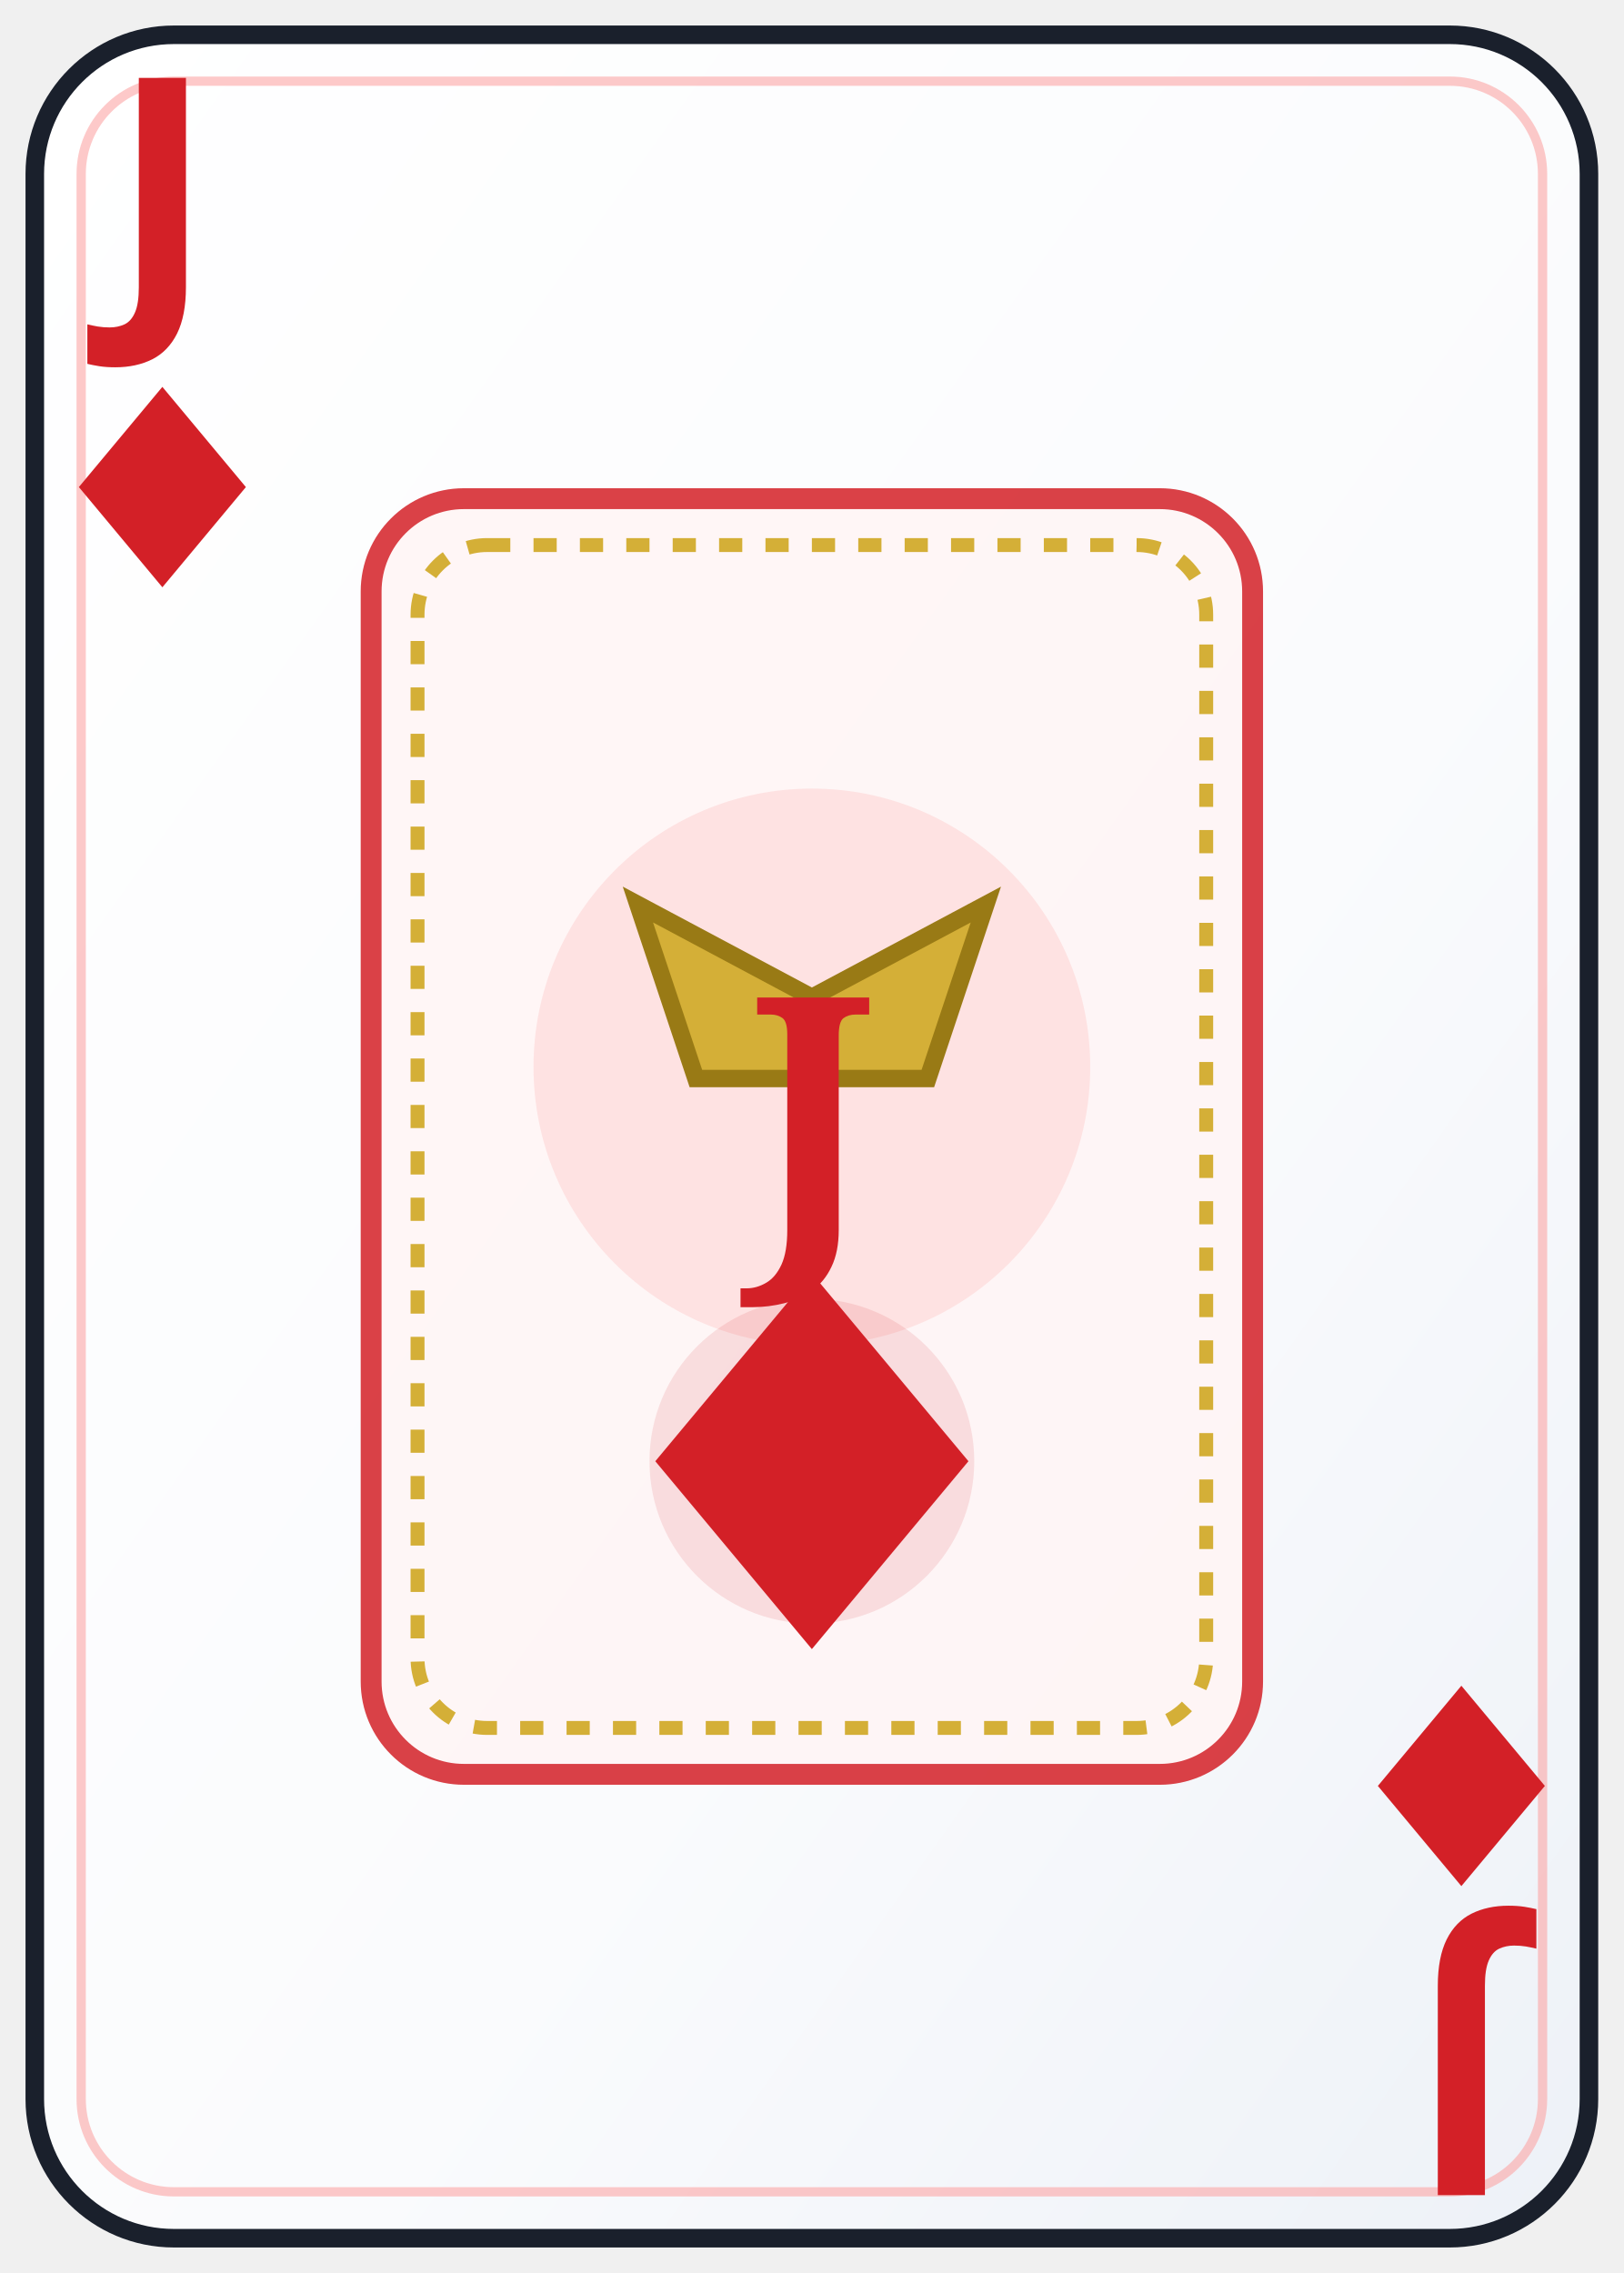
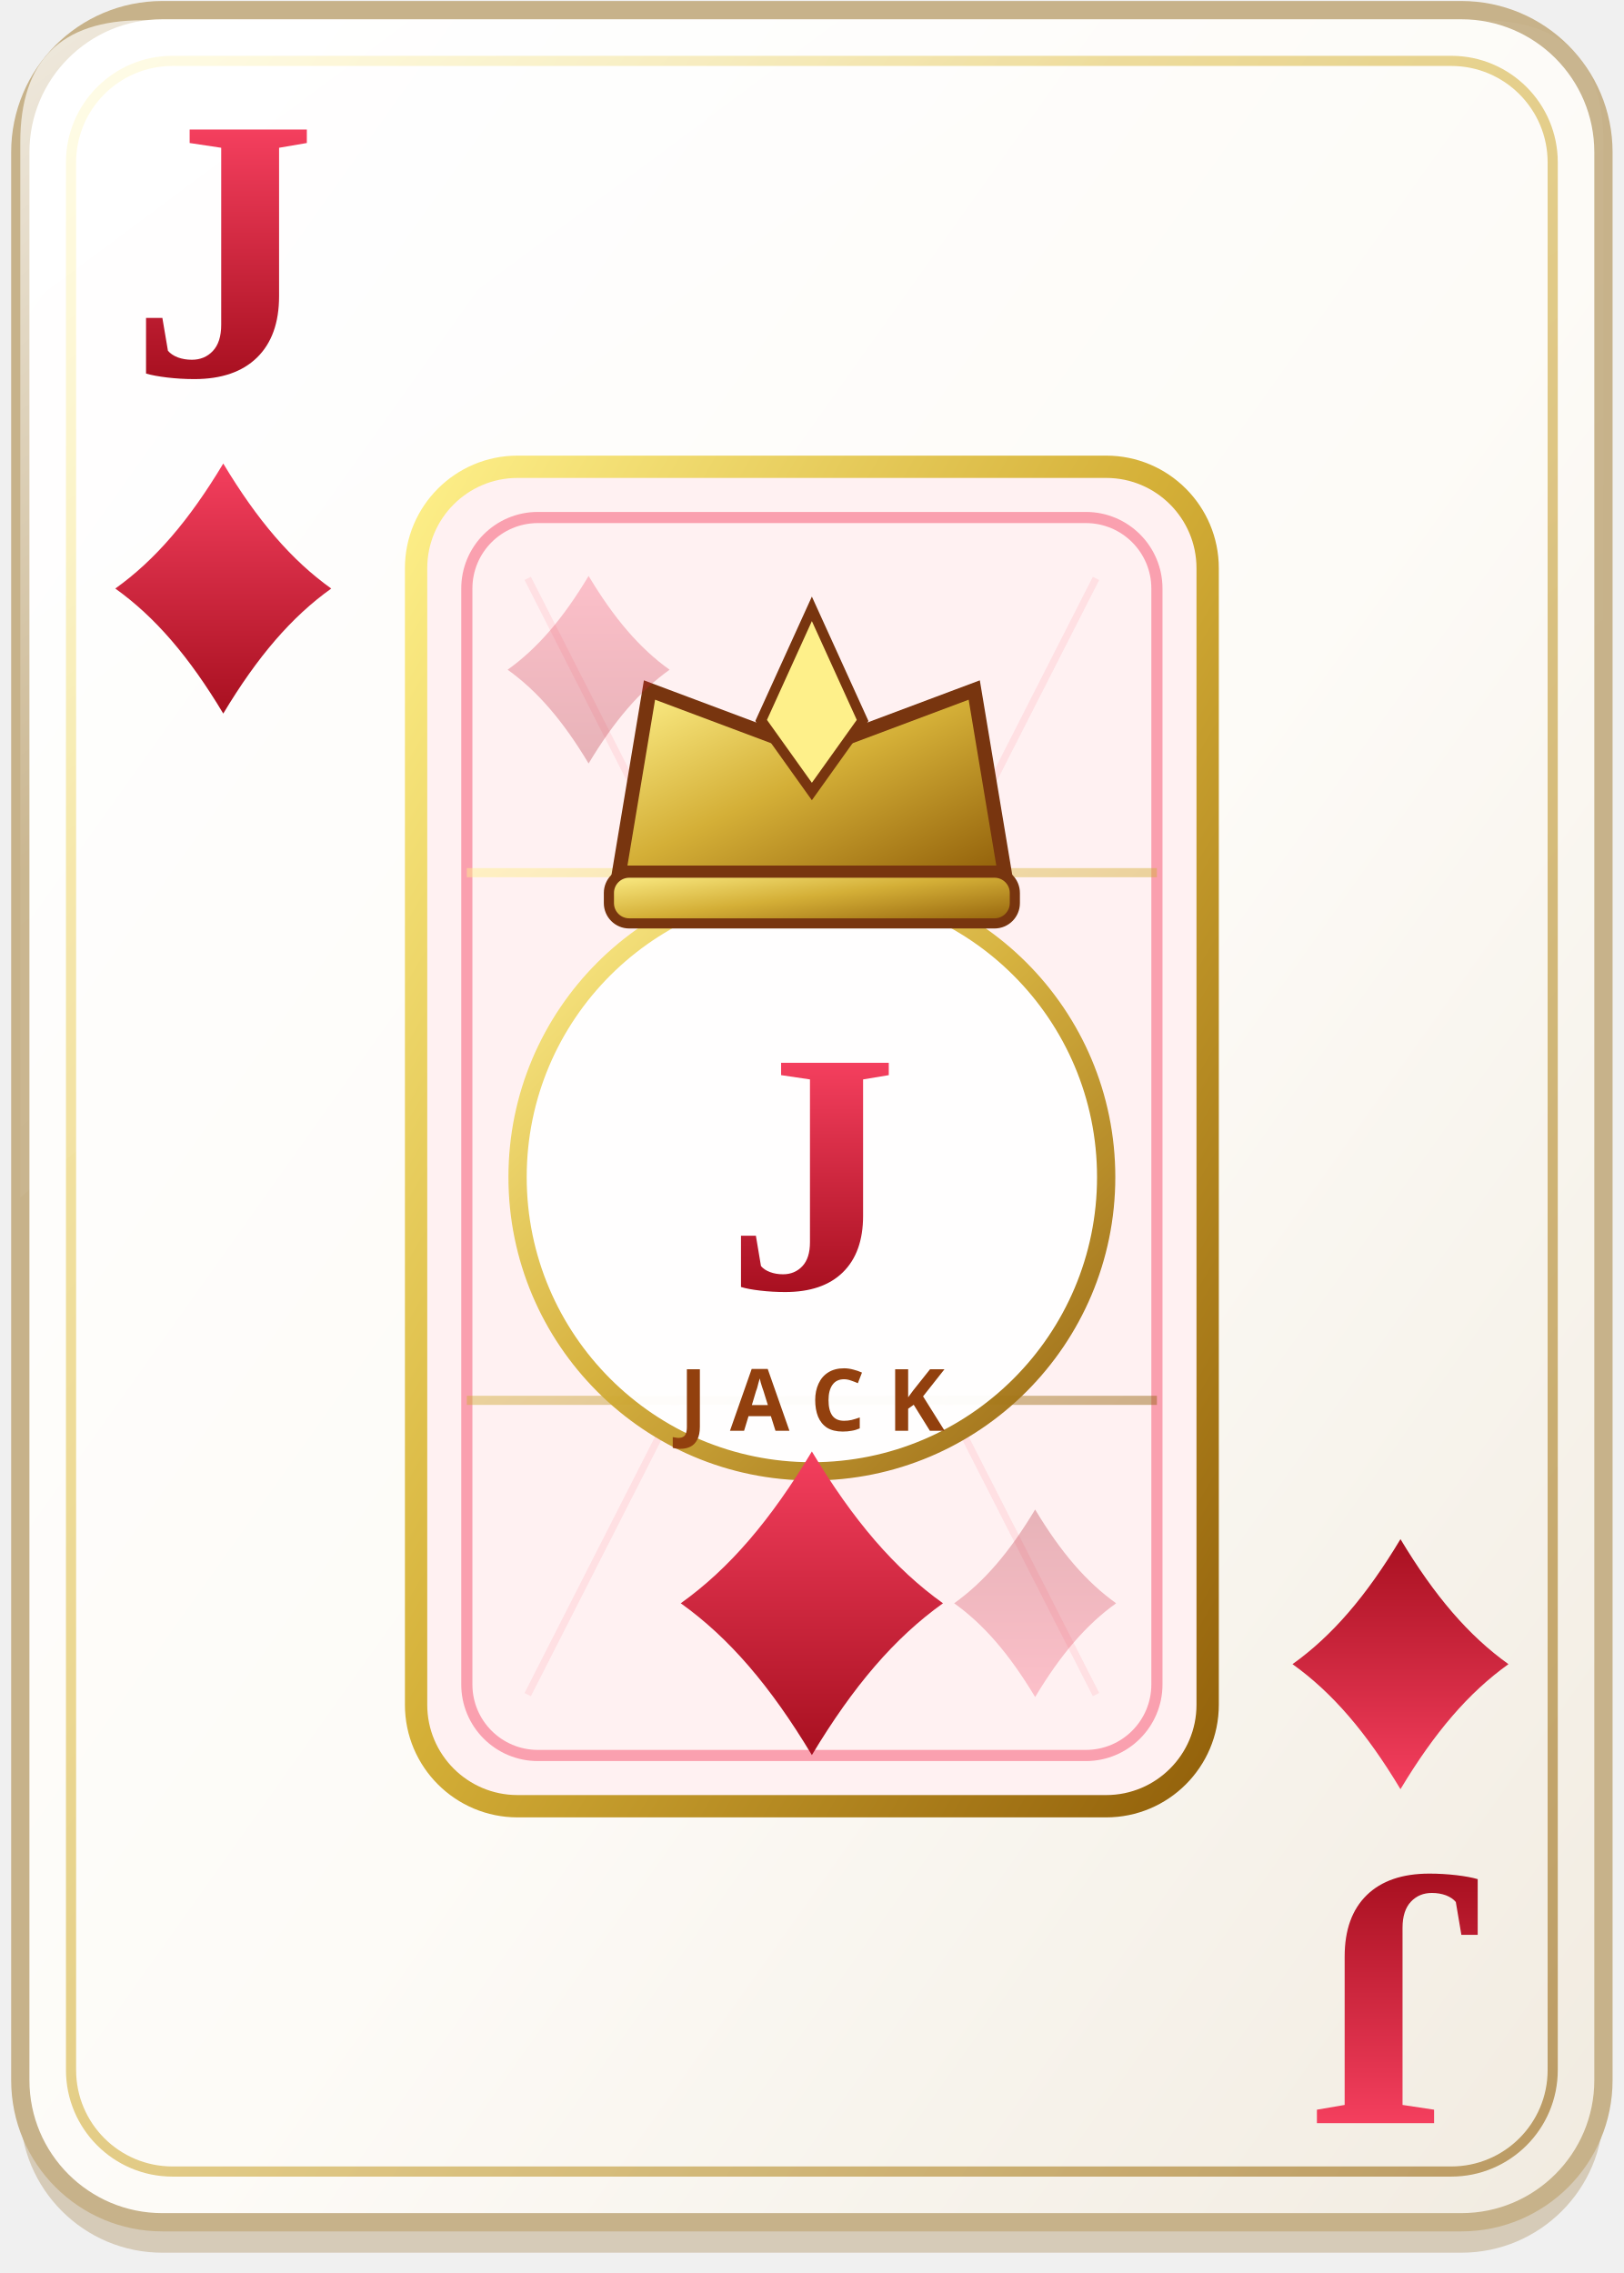
- <svg xmlns="http://www.w3.org/2000/svg" viewBox="0 0 140 196" width="140" height="196">
+ <svg xmlns="http://www.w3.org/2000/svg" viewBox="0 0 160 224" width="160" height="224">
  <defs>
-     <linearGradient id="cardBg" x1="0%" y1="0%" x2="100%" y2="100%">
+     <linearGradient id="cardFace" x1="0%" y1="0%" x2="100%" y2="100%">
      <stop offset="0%" stop-color="#ffffff" />
-       <stop offset="60%" stop-color="#fafbfd" />
-       <stop offset="100%" stop-color="#edf1f7" />
+       <stop offset="55%" stop-color="#fdfbf7" />
+       <stop offset="100%" stop-color="#f1ebe0" />
    </linearGradient>
+     <linearGradient id="gloss" x1="0%" y1="0%" x2="80%" y2="80%">
+       <stop offset="0%" stop-color="#ffffff" stop-opacity="0.72" />
+       <stop offset="45%" stop-color="#ffffff" stop-opacity="0.06" />
+       <stop offset="100%" stop-color="#ffffff" stop-opacity="0" />
+     </linearGradient>
+     <linearGradient id="goldGrad" x1="0%" y1="0%" x2="100%" y2="100%">
+       <stop offset="0%" stop-color="#fef08a" />
+       <stop offset="48%" stop-color="#d4af37" />
+       <stop offset="100%" stop-color="#92600a" />
+     </linearGradient>
+     <linearGradient id="suitGrad" x1="0%" y1="0%" x2="0%" y2="100%">
+       <stop offset="0%" stop-color="#f43f5e" />
+       <stop offset="100%" stop-color="#a81020" />
+     </linearGradient>
+     <radialGradient id="aceHalo" cx="50%" cy="50%" r="50%">
+       <stop offset="0%" stop-color="#fecdd3" stop-opacity="0.85" />
+       <stop offset="100%" stop-color="#ffffff" stop-opacity="0" />
+     </radialGradient>
  </defs>
-   <rect x="3" y="3" width="134" height="190" rx="12" fill="url(#cardBg)" stroke="#1a202c" stroke-width="1.6" />
-   <rect x="7" y="7" width="126" height="182" rx="8" fill="none" stroke="#fca5a5" stroke-width="0.8" opacity="0.6" />
-   <g transform="translate(14, 26)">
-     <text x="0" y="0" font-family="'Cinzel', 'Segoe UI', 'Helvetica Neue', serif" font-size="27" font-weight="800" text-anchor="middle" fill="#d32027">J</text>
-     <path d="M 0 -18 L 15 0 L 0 18 L -15 0 Z" fill="#d32027" transform="translate(0, 16) scale(0.48)" />
+   <rect x="2" y="2" width="156" height="220" rx="14" fill="#d6cbb8" />
+   <rect x="2" y="1" width="156" height="218" rx="14" fill="url(#cardFace)" stroke="#c7b28a" stroke-width="1.8" />
+   <rect x="7" y="6" width="146" height="208" rx="10" fill="none" stroke="url(#goldGrad)" stroke-width="1" opacity="0.58" />
+   <path d="M 14 2 L 146 2 Q 158 2 158 14 L 158 76 Q 75 56 2 118 L 2 14 Q 2 2 14 2 Z" fill="url(#gloss)" />
+   <g transform="translate(22, 37)">
+     <text x="0" y="0" font-family="'Georgia', 'Times New Roman', 'Segoe UI', serif" font-size="37" font-weight="900" letter-spacing="0" text-anchor="middle" fill="url(#suitGrad)">J</text>
+     <path d="M 0 -22 C 6 -12, 12 -5, 19 0 C 12 5, 6 12, 0 22 C -6 12, -12 5, -19 0 C -12 -5, -6 -12, 0 -22 Z" fill="url(#suitGrad)" transform="translate(0, 21) scale(0.56)" />
  </g>
-   <g transform="translate(70, 98)">
-     <rect x="-38" y="-55" width="76" height="110" rx="8" fill="#fff5f5" stroke="#d32027" stroke-width="1.8" opacity="0.85" />
-     <rect x="-34" y="-51" width="68" height="102" rx="6" fill="none" stroke="#d4af37" stroke-width="1.2" stroke-dasharray="2,2" />
-     <circle cx="0" cy="-6" r="24" fill="#fee2e2" />
-     <path d="M-15,-20 L-10,-5 L10,-5 L15,-20 L0,-12 Z" fill="#d4af37" stroke="#997a15" stroke-width="1.5" />
-     <text x="0" y="8" font-family="'Cinzel', 'Trajan Pro', 'Georgia', serif" font-size="28" font-weight="900" text-anchor="middle" fill="#d32027">J</text>
-     <circle cx="0" cy="28" r="14" fill="#d32027" opacity="0.12" />
-     <path d="M 0 -18 L 15 0 L 0 18 L -15 0 Z" fill="#d32027" transform="translate(0, 28) scale(0.9)" />
+   <g transform="translate(80, 112)">
+     <rect x="-39" y="-66" width="78" height="132" rx="10" fill="#fff1f2" stroke="url(#goldGrad)" stroke-width="2.2" />
+     <rect x="-34" y="-61" width="68" height="122" rx="7" fill="none" stroke="#f43f5e" stroke-width="1.1" opacity="0.45" />
+     <path d="M-34,-26 L34,-26 M-34,26 L34,26" stroke="url(#goldGrad)" stroke-width="0.9" opacity="0.45" />
+     <path d="M-28,-55 L28,55 M28,-55 L-28,55" stroke="#fda4af" stroke-width="0.7" opacity="0.22" />
+     <circle cx="0" cy="4" r="29" fill="#ffffff" stroke="url(#goldGrad)" stroke-width="1.8" opacity="0.95" />
+     <g transform="translate(0, -16)">
+       <path d="M-19,-10 L-16,-28 L0,-22 L16,-28 L19,-10 Z" fill="url(#goldGrad)" stroke="#78350f" stroke-width="1.4" />
+       <polygon points="0,-36 5,-25 0,-18 -5,-25" fill="#fef08a" stroke="#78350f" stroke-width="1" />
+       <rect x="-20" y="-10" width="40" height="5" rx="2" fill="url(#goldGrad)" stroke="#78350f" stroke-width="1" />
+     </g>
+     <text x="0" y="15" font-family="'Georgia', 'Times New Roman', serif" font-size="34" font-weight="900" text-anchor="middle" fill="url(#suitGrad)">J</text>
+     <text x="0" y="29" font-family="'Segoe UI', sans-serif" font-size="8.5" font-weight="800" letter-spacing="2.2" text-anchor="middle" fill="#92400e">JACK</text>
+     <path d="M 0 -22 C 6 -12, 12 -5, 19 0 C 12 5, 6 12, 0 22 C -6 12, -12 5, -19 0 C -12 -5, -6 -12, 0 -22 Z" fill="url(#suitGrad)" transform="translate(0, 46) scale(0.68)" />
+     <path d="M 0 -22 C 6 -12, 12 -5, 19 0 C 12 5, 6 12, 0 22 C -6 12, -12 5, -19 0 C -12 -5, -6 -12, 0 -22 Z" fill="url(#suitGrad)" opacity="0.28" transform="translate(-22, -46) scale(0.42)" />
+     <path d="M 0 -22 C 6 -12, 12 -5, 19 0 C 12 5, 6 12, 0 22 C -6 12, -12 5, -19 0 C -12 -5, -6 -12, 0 -22 Z" fill="url(#suitGrad)" opacity="0.28" transform="translate(22, 46) rotate(180) scale(0.42)" />
  </g>
-   <g transform="translate(126, 170) rotate(180)">
-     <text x="0" y="0" font-family="'Cinzel', 'Segoe UI', 'Helvetica Neue', serif" font-size="27" font-weight="800" text-anchor="middle" fill="#d32027">J</text>
-     <path d="M 0 -18 L 15 0 L 0 18 L -15 0 Z" fill="#d32027" transform="translate(0, 16) scale(0.48)" />
+   <g transform="translate(138, 185) rotate(180)">
+     <text x="0" y="0" font-family="'Georgia', 'Times New Roman', 'Segoe UI', serif" font-size="37" font-weight="900" letter-spacing="0" text-anchor="middle" fill="url(#suitGrad)">J</text>
+     <path d="M 0 -22 C 6 -12, 12 -5, 19 0 C 12 5, 6 12, 0 22 C -6 12, -12 5, -19 0 C -12 -5, -6 -12, 0 -22 Z" fill="url(#suitGrad)" transform="translate(0, 21) scale(0.56)" />
  </g>
</svg>
